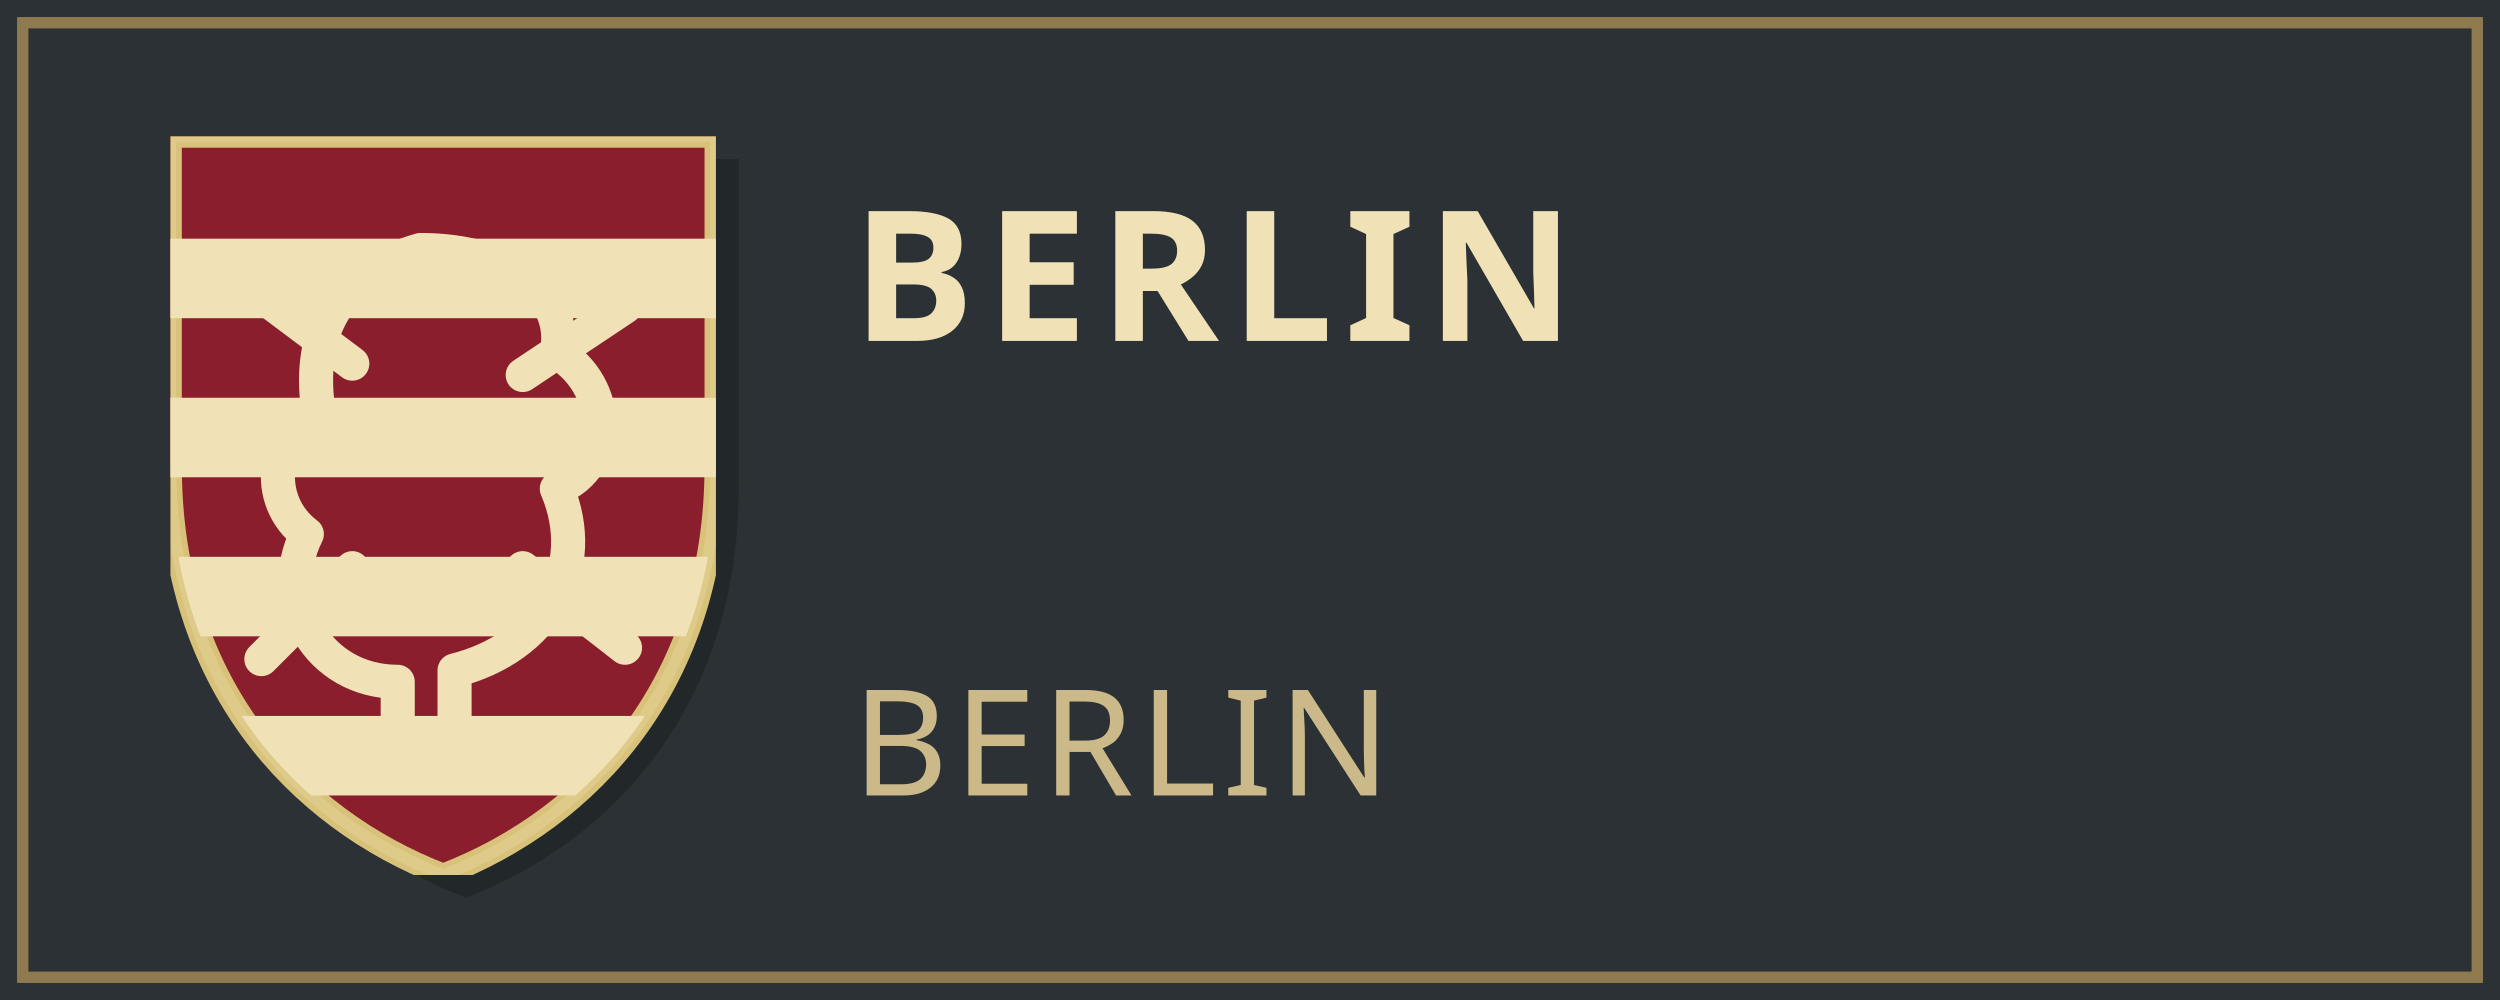
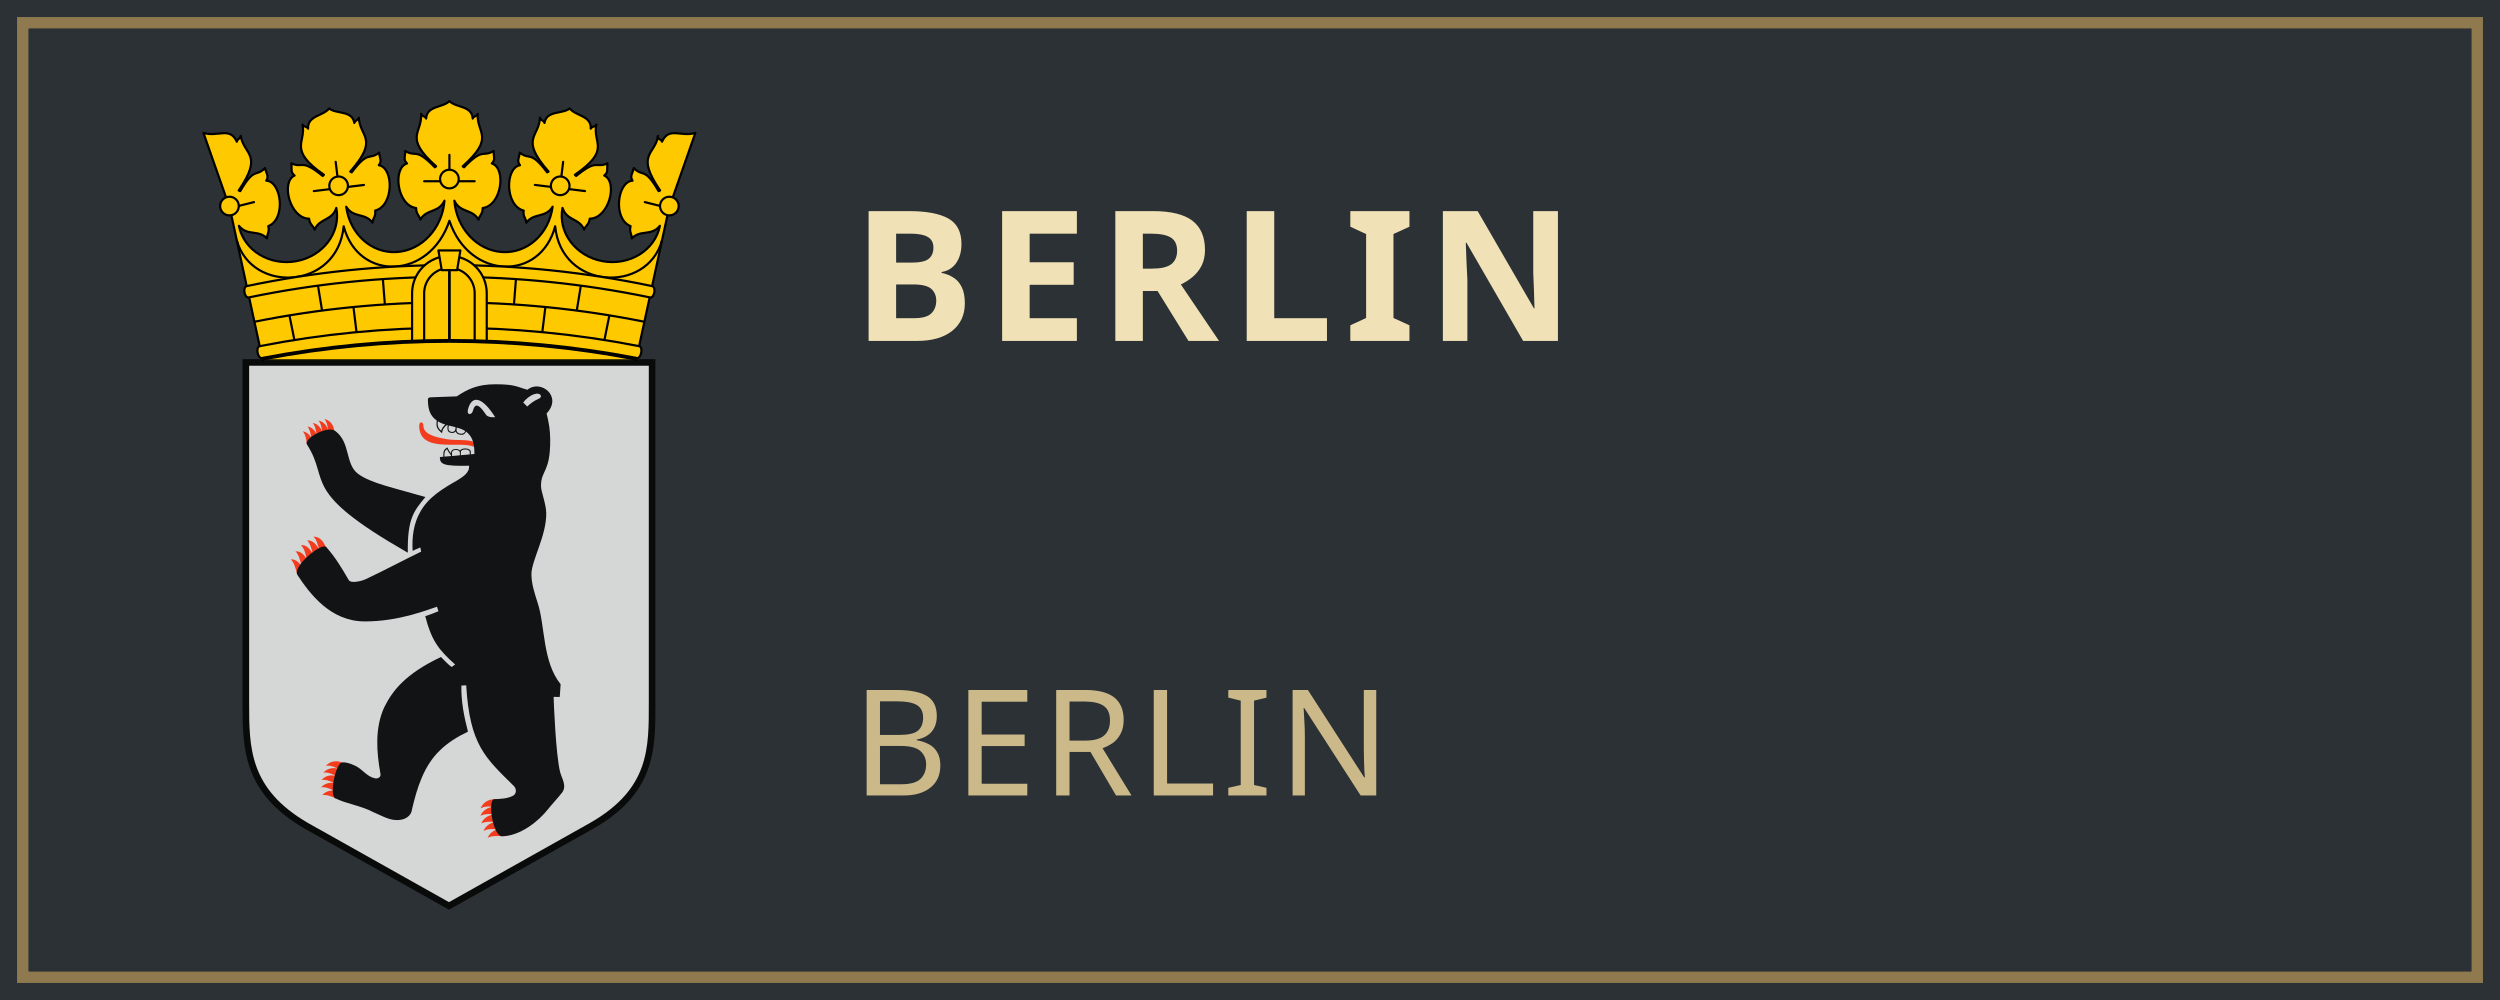
- <svg xmlns="http://www.w3.org/2000/svg" width="220" height="88" viewBox="0 0 220 88">
+ <svg xmlns="http://www.w3.org/2000/svg" xmlns:xlink="http://www.w3.org/1999/xlink" width="220" height="88" viewBox="0 0 220 88">
  <defs>
-     <symbol id="shield-base" viewBox="0 0 48 65">
-       <path d="M0 0 H48 V29                C48 48 37 60 24 65                C11 60 0 48 0 29 Z" />
-     </symbol>
-     <symbol id="hessen-shield" viewBox="0 0 48 65">
-       <use href="#shield-base" fill="#8B1E2D" stroke="#D8C27A" stroke-width="2" />
-       <g clip-path="url(#shieldClip)">
-         <rect x="0" y="9" width="48" height="7" fill="#F0E2B6" />
-         <rect x="0" y="23" width="48" height="7" fill="#F0E2B6" />
-         <rect x="0" y="37" width="48" height="7" fill="#F0E2B6" />
-         <rect x="0" y="51" width="48" height="7" fill="#F0E2B6" />
-         <path d="M22 10                  C15 12 12 17 13 24                  C9 26 8 32 12 35                  C9 41 13 48 20 48                  L20 56                  L25 56                  L25 47                  C33 45 37 38 34 31                  C39 29 39 22 34 19                  C35 14 30 10 22 10 Z" fill="none" stroke="#F0E2B6" stroke-width="3" stroke-linecap="round" stroke-linejoin="round" />
-         <path d="M16 20 L8 14                  M31 21 L40 15                  M16 38 L8 46                  M31 38 L40 45" fill="none" stroke="#F0E2B6" stroke-width="3" stroke-linecap="round" />
+     <symbol id="shield-base" viewBox="0 0 3600 7400">
+       <g fill="#ffc900" stroke="black" stroke-width="20" stroke-linecap="round" stroke-linejoin="round">
+         <path d="M 550,2370 L 250,985 470,930 250,985 10,300 c 133,40 240,-60 304,80 7,-31 30,-23 35,-53 30,176 209,163 -18,497 l 14,6 c 129,-224 141,-124 226,-210 11,52 38,71 11,115 139,6 182,349 18,414 14,55 -12,69 -11,112 -79,-84 -178,-18 -256,-115 a 450,410 -7 0,0 887,-163 c -38,118 -154,92 -197,198 -15,-40 -44,-44 -51,-100 -176,-2 -259,-337 -132,-393 -41,-31 -22,-59 -30,-111 110,50 86,-48 286,115 l 11,-11 c -332,-230 -160,-293 -195,-457 16,26 34,11 51,37 -8,-119 139,-115 191,-184 68,54 210,15 230,132 11,-30 32,-19 41,-48 8,178 188,187 -78,491 l 13,7 c 155,-206 155,-105 250,-180 4,52 29,74 -3,115 137,23 138,369 -33,413 7,56 -20,67 -25,110 -68,-93 -174,-39 -239,-145 a 450,500 7 0,0 895,-55 c -52,113 -164,73 -220,173 -10,-42 -38,-49 -38,-106 -175,-23 -216,-366 -83,-406 -37,-36 -15,-61 -17,-114 103,63 91,-37 270,149 l 12,-9 c -301,-269 -124,-300 -137,-478 12,28 32,15 46,43 6,-119 152,-97 212,-159 60,62 206,40 212,159 14,-28 34,-15 46,-43 -13,178 164,209 -137,478 l 12,9 c 179,-186 167,-86 270,-149 -2,53 20,78 -17,114 133,40 92,383 -83,406 0,57 -28,64 -38,106 -56,-100 -168,-60 -220,-173 a 450,500 -7 0,0 895,55 c -65,106 -171,52 -239,145 -5,-43 -32,-54 -25,-110 -171,-44 -170,-390 -33,-413 -32,-41 -7,-63 -3,-115 95,75 95,-26 250,180 l 13,-7 c -266,-304 -86,-313 -78,-491 9,29 30,18 41,48 20,-117 162,-78 230,-132 52,69 199,65 191,184 17,-26 35,-11 51,-37 -35,175 137,227 -195,457 l 11,11 c 200,-163 176,-65 286,-115 -8,52 11,80 -30,111 127,56 44,391 -132,393 -7,56 -36,60 -51,100 -43,-106 -159,-80 -197,-198 a 450,410 7 0,0 887,163 c -78,97 -177,31 -256,115 1,-43 -25,-57 -11,-112 -164,-65 -121,-408 18,-414 -27,-44 0,-63 11,-115 85,86 97,-14 226,210 l 14,-6 c -227,-334 -48,-321 -18,-497 -25,30 28,22 35,53 64,-140 171,-40 304,-80 l -240,685 -220,-55 220,55 -300,1385 M 473,2020 a 9000,9000 0 0,1 3554,0 M 793,1962 l 45,223 m 215,-494 l 37,226 m 286,-31 l 28,228 m 240,-482 l 18,229 m 1176,0 l 18,-229 m 240,482 l 28,-228 m 286,31 l 37,-226 m 215,494 l 45,-223" />
+         <g id="PK">
+           <path d="M 2020,740 h 460 M 2250,500 v 200" />
+           <circle id="P" cx="2250" cy="720" r="85" />
+         </g>
+         <use xlink:href="#PK" transform="rotate(7,2250,9000)" />
+         <use xlink:href="#PK" transform="rotate(-7,2250,9000)" />
+         <use xlink:href="#P" transform="rotate(14,2250,9000)" />
+         <use xlink:href="#P" transform="rotate(-14,2250,9000)" />
+         <path d="M 314,1280 c 136,487 917,450 973,-130 133,507 783,489 963,-50 180,539 830,557 963,50 56,580 837,617 973,130" fill="none" />
+         <path d="M 404,1695 a 9000,9000 0 0,1 3692,0 c 40,10 20,113 -20,103 a 9000,9000 0 0,0 -3652,0 c -40,10 -60,-93 -20,-103 M 545,2350 c -40,10 -63,-98 -23,-108 a 9000,9000 0 0,1 3456,0 c 40,10 17,118 -23,108" />
+         <path d="M 1910,2194 v -434 a 340,340 0 0,1 680,0 v 434 m -570,-4 v -430 a 230,230 0 0,1 460,0 v 430" />
+         <path d="M 2150,1370 h 200 l -30,180 h -140 z" />
+         <path stroke-width="25" d="M 2250,1553 v 652" />
+         <path stroke-width="35" d="M 555,2355 a 9000,9000 0 0,1 3390,0" />
      </g>
-       <use href="#shield-base" fill="none" stroke="#F0E2B6" stroke-width="1" opacity="0.25" />
+       <path d="M 4096,2390 H 396 V 5490 c 0,410 0,800 550,1120 l 1300,730 1300,-730 c 560,-320 550,-710 550,-1120 z" fill="white" stroke="black" stroke-width="60" opacity="0.8" />
+       <path d="M 2473,3115 c -56,-27 -157,-11 -250,-26 -187,-30 -210,-83 -210,-122 -1,-41 -38,-43 -38,1 1,260 392,127 503,194 M 1201,3026 c 1,-70 -47,-115 -89,-119 25,29 30,71 34,112 -8,-58 -51,-96 -88,-98 20,21 31,64 33,106 -6,-32 -36,-80 -86,-85 23,24 30,69 35,110 -7,-35 -43,-75 -83,-78 17,14 31,65 34,104 -5,-16 -33,-55 -77,-60 23,21 33,72 37,112 M 1126,4084 c -12,-55 -60,-113 -114,-106 25,17 44,81 51,122 -17,-46 -59,-95 -109,-89 27,24 43,83 53,127 -27,-51 -60,-89 -109,-83 33,32 45,88 53,131 -16,-36 -53,-80 -103,-75 31,28 44,89 55,134 -20,-27 -50,-65 -97,-61 31,30 45,89 58,134 M 1286,6041 c -53,-32 -126,-21 -160,23 38,-7 94,14 116,32 -36,-23 -111,-9 -140,31 34,-9 89,14 118,31 -38,-13 -97,-10 -134,35 31,-7 82,10 115,29 -47,-11 -93,7 -120,39 41,-9 87,15 115,28 -53,-1 -85,20 -104,42 34,-7 86,11 124,31 M 2677,6370 c -69,-9 -126,33 -143,82 19,-15 79,-24 118,-12 -54,-3 -108,41 -119,81 22,-18 92,-23 118,-12 -49,2 -96,39 -110,80 23,-15 87,-21 123,-12 -53,8 -91,46 -103,81 32,-21 74,-19 126,-16 -54,20 -72,43 -90,79 30,-19 83,-20 135,-16" fill="#f33b1d" />
+       <path d="M 2319,2699 l -244,9 c -12,1 -21,7 -21,21 1,88 18,145 81,191 -8,49 -3,74 48,115 5,-40 21,-58 46,-75 2,1 4,1 5,2 -3,18 -3,37 1,48 10,28 59,29 72,9 12,29 37,30 57,30 21,0 31,-15 38,-29 12,10 24,21 35,35 35,48 41,110 41,169 -11,1 -22,2 -33,3 l 0,-24 c -1,-34 -80,-40 -98,-11 -20,-22 -82,-18 -82,17 l 0,11 c -14,-18 -25,-37 -34,-56 -25,16 -40,28 -36,85 -11,1 -22,2 -32,3 1,66 30,84 266,79 6,66 -60,103 -109,134 -128,73 -263,153 -336,287 -61,106 -76,232 -69,354 l 70,-31 8,38 c -126,60 -356,182 -507,252 -37,17 -133,41 -153,7 -69,-119 -124,-209 -204,-300 -41,-47 -313,178 -263,254 114,173 300,421 610,423 321,2 600,-116 661,-134 l 13,41 c -41,18 -77,31 -120,45 56,220 121,306 272,440 l -31,23 c -27,-16 -73,-67 -98,-91 -321,152 -441,304 -518,461 -85,189 -69,404 -33,603 7,33 -29,49 -56,39 -74,-17 -115,-91 -186,-118 -32,-14 -74,-30 -109,-24 -57,10 -118,298 -60,326 108,53 226,64 346,126 79,32 155,84 245,70 51,-5 102,-40 107,-94 45,-194 108,-400 256,-540 71,-70 163,-126 254,-169 -36,-138 -63,-276 -60,-420 l 44,-2 c 32,548 178,663 435,918 26,26 24,75 -14,90 -50,25 -109,26 -166,29 -61,3 -15,341 75,338 158,-5 322,-128 417,-249 40,-50 88,-100 126,-149 47,-61 -4,-132 -18,-188 -39,-160 -57,-620 -59,-684 l 56,1 8,-116 c -167,-207 -140,-531 -209,-740 -27,-85 -57,-173 -57,-263 0,-122 138,-351 135,-555 -1,-86 -49,-198 -48,-249 1,-148 86,-116 84,-424 -1,-85 -11,-148 -33,-235 149,-157 -56,-314 -174,-216 -95,-25 -107,-50 -293,-50 -159,0 -250,43 -349,109 M 2031,3616 c -105,129 -164,194 -160,507 -991,-566 -701,-647 -918,-985 -34,-53 187,-176 257,-124 141,104 89,300 206,389 116,88 323,127 615,213 M 2636,2889 c -15,0 -42,-8 -50,-19 -87,-133 -109,-85 -122,-39 -11,41 -59,42 -45,-13 35,-135 130,-116 248,71 M 2922,2755 c 24,-32 61,-63 101,-76 59,-20 83,28 36,44 -39,17 -72,41 -100,69 M 2146,2927 c 15,9 36,20 67,29 -17,14 -33,34 -38,56 -27,-19 -38,-54 -29,-85 m 160,53 c 0,13 -3,26 -7,32 -10,16 -47,15 -55,-7 -3,-9 -3,-25 1,-40 20,5 41,9 61,15 m 12,3 c 27,8 53,17 76,32 -5,12 -14,24 -32,24 -16,0 -34,-1 -44,-20 -5,-10 -3,-24 0,-36 M 2205,3248 c -3,-28 0,-52 22,-68 11,20 23,39 37,56 v 7 m 10,-0.5 V 3211 c 0,-33 70,-31 71,0 v 25 m 9,-1 v -28 c 0,-33 81,-31 81,-1 v 22" />
    </symbol>
    <clipPath id="shieldClip">
      <path d="M0 0 H48 V29                C48 48 37 60 24 65                C11 60 0 48 0 29 Z" />
    </clipPath>
  </defs>
  <rect x="0" y="0" width="220" height="88" fill="#2B3134" />
  <rect x="2" y="2" width="216" height="84" rx="0" fill="#2B3134" stroke="#8F7A4F" stroke-width="1" />
-   <use href="#shield-base" x="17" y="14" width="48" height="65" fill="#111315" opacity="0.35" />
-   <use href="#hessen-shield" x="15" y="12" width="48" height="65" />
+   <use href="#shield-base" x="8" y="8" width="48" height="65" fill="#111315" transform="scale(1.1)" />
  <text x="75" y="30" font-family="'D-DIN', 'DIN 1451', sans-serif" font-size="16" font-weight="700" letter-spacing="1" fill="#F0E2B6">
    BERLIN
  </text>
  <text x="75" y="50" font-family="'D-DIN', 'DIN 1451', sans-serif" font-size="16" font-weight="700" letter-spacing="1" fill="#F0E2B6">
    
  </text>
  <text x="75" y="70" font-family="'D-DIN', 'DIN 1451', sans-serif" font-size="13" font-weight="400" letter-spacing="0.5" fill="#CBB98A">
    BERLIN
  </text>
</svg>
